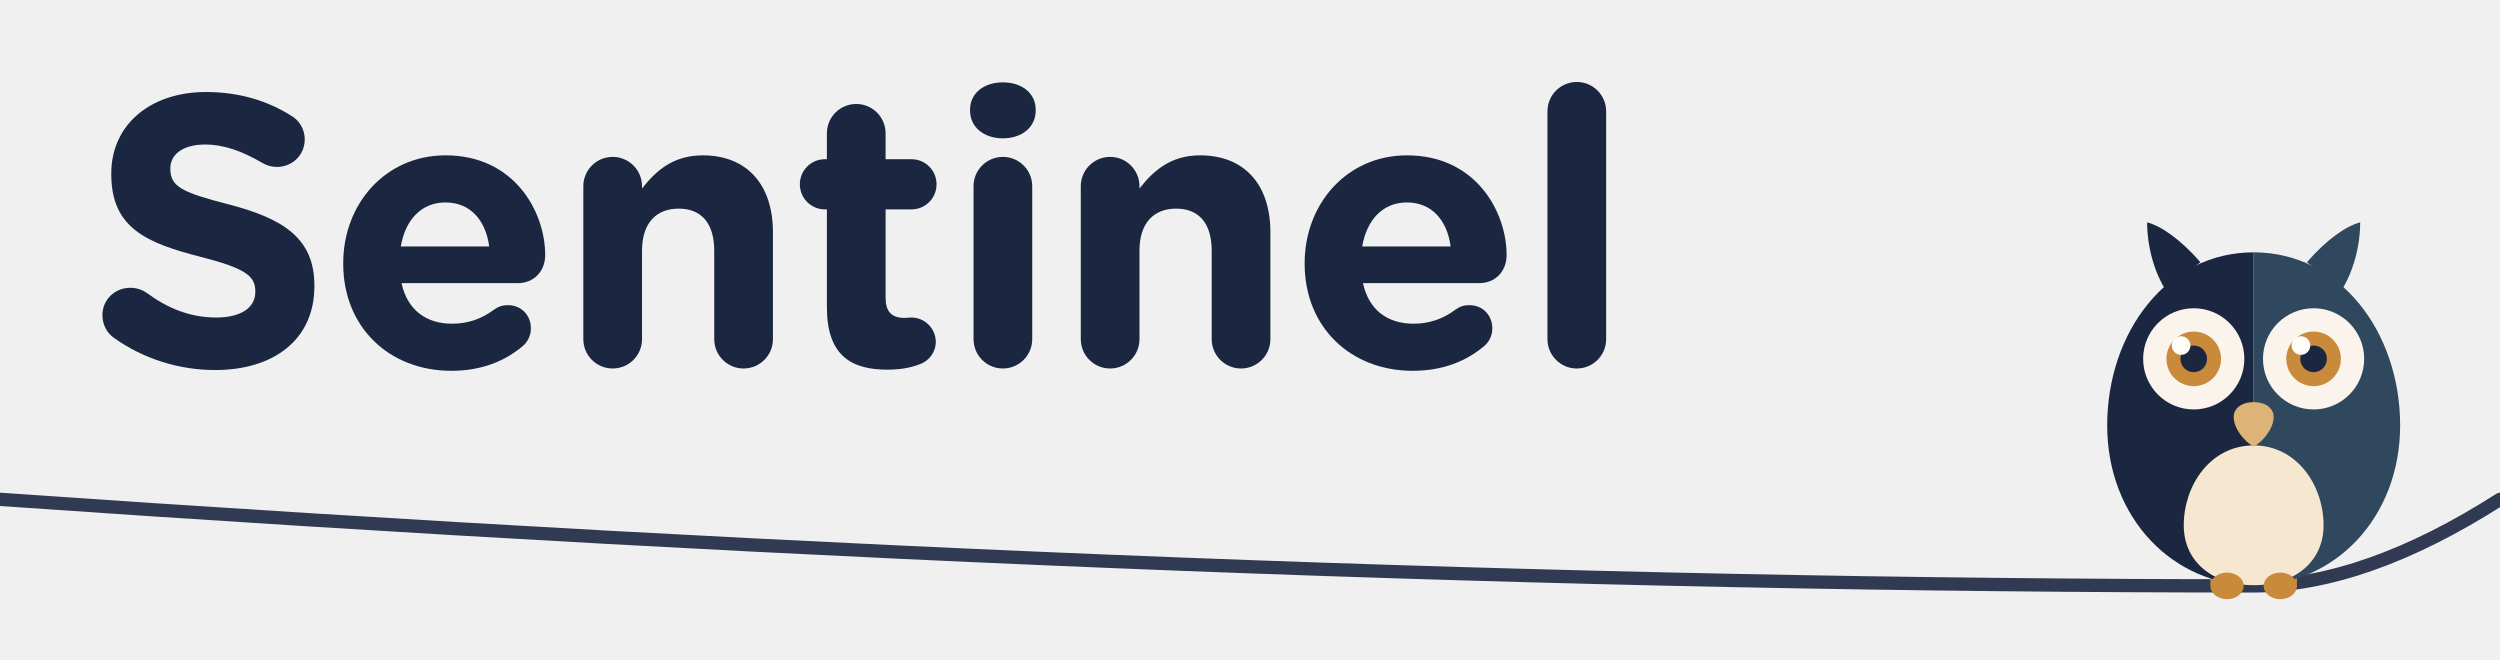
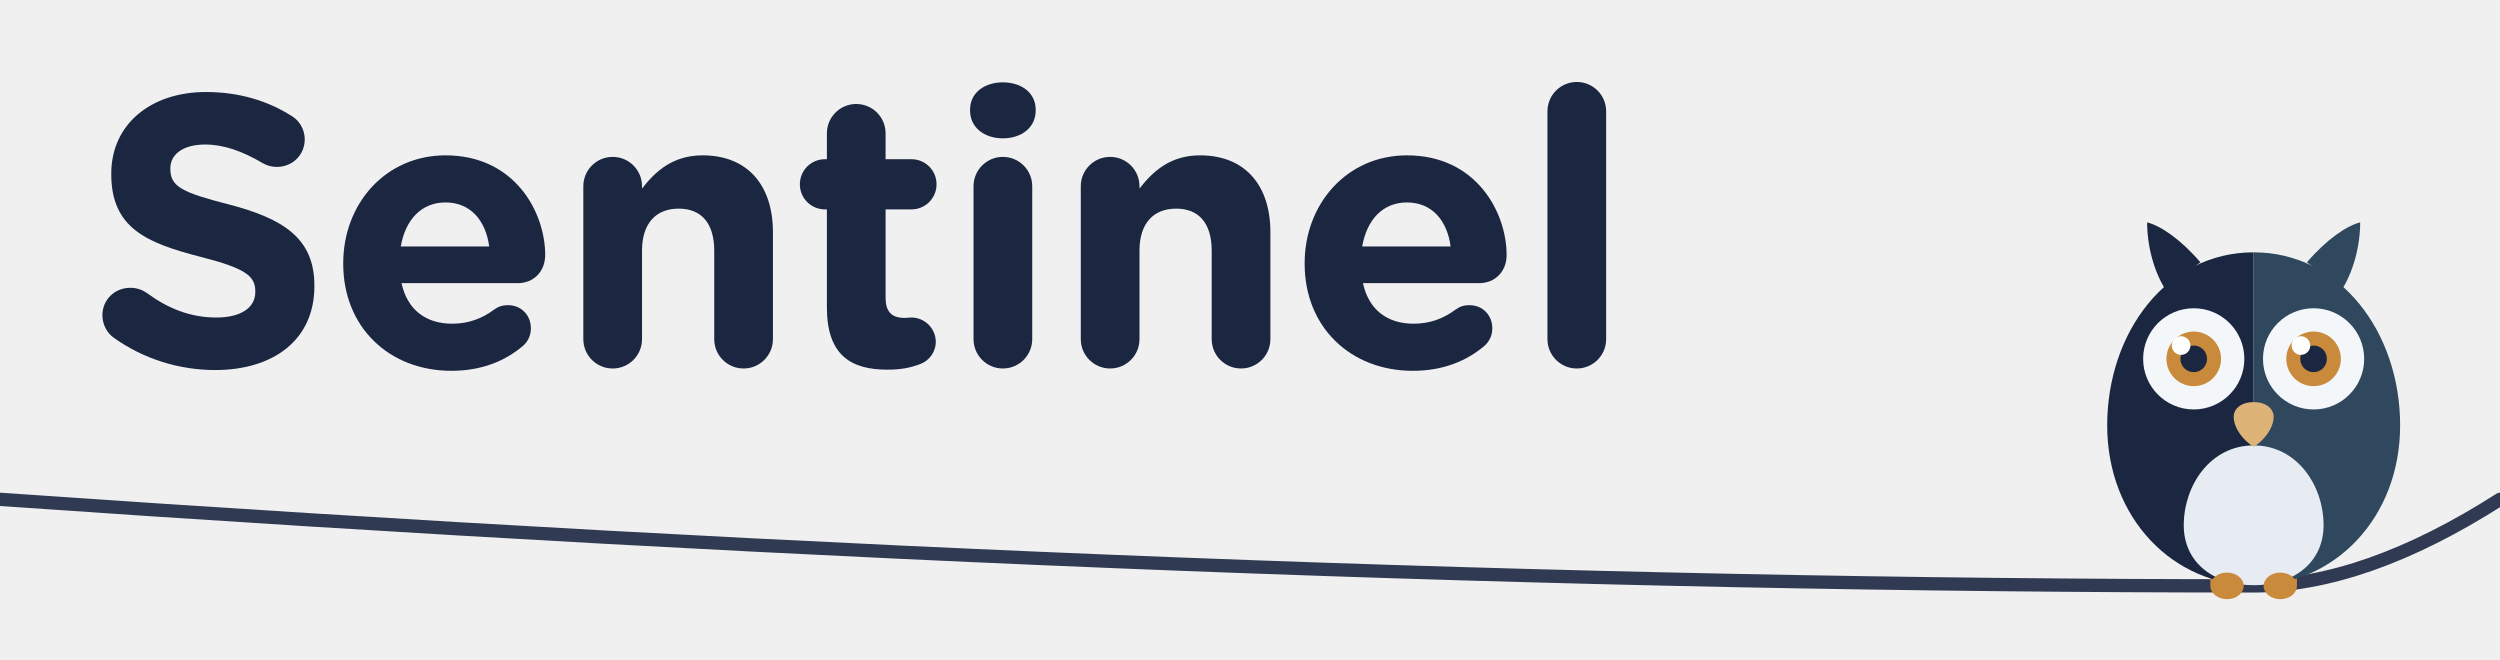
<svg xmlns="http://www.w3.org/2000/svg" viewBox="0 0 751 198" width="751" height="198" role="img" aria-label="Sentinel">
  <path d="M0,150.0 Q372.4,176.0 677.0,176.0 Q710.3,176.0 751,150.0" fill="none" stroke="#1b2741" stroke-width="4.0" stroke-linecap="round" opacity="0.9" />
  <g transform="translate(613.00,61.80) scale(2)">
    <path fill="#1b2741" d="M24,8.5 C21,5 18,3 16,2.5 C16,6 17,10 19,13 C20.5,11.2 22.3,9.7 24,8.5 Z" />
    <path fill="#2f485e" d="M40,8.5 C43,5 46,3 48,2.5 C48,6 47,10 45,13 C43.5,11.2 41.7,9.7 40,8.5 Z" />
    <rect fill="#c98a3c" x="25.5" y="54.0" width="5" height="4.5" rx="2" />
    <rect fill="#c98a3c" x="33.5" y="54.0" width="5" height="4.5" rx="2" />
    <path fill="#1b2741" d="M32,7 C19,7 10,19 10,33 C10,47 20,57 32,57 Z" />
    <path fill="#2f485e" d="M32,7 C45,7 54,19 54,33 C54,47 44,57 32,57 Z" />
-     <path fill="#f5e7d0" d="M32,36 C25.5,36 21.5,42 21.5,48 C21.5,53.6 26,57 32,57 C38,57 42.5,53.6 42.5,48 C42.5,42 38.5,36 32,36 Z" />
-     <circle fill="#faf4ec" cx="23" cy="23" r="7.6" />
-     <circle fill="#faf4ec" cx="41" cy="23" r="7.6" />
+     <path fill="#e6ecf2" d="M32,36 C25.5,36 21.5,42 21.5,48 C21.5,53.6 26,57 32,57 C38,57 42.5,53.6 42.5,48 C42.5,42 38.5,36 32,36 Z" />
+     <circle fill="#f4f7fa" cx="23" cy="23" r="7.6" />
+     <circle fill="#f4f7fa" cx="41" cy="23" r="7.6" />
    <circle fill="#c98a3c" cx="23" cy="23" r="4.1" />
    <circle fill="#1b2741" cx="23" cy="23" r="2.0" />
    <circle fill="#c98a3c" cx="41" cy="23" r="4.1" />
    <circle fill="#1b2741" cx="41" cy="23" r="2.0" />
-     <circle fill="#fffdf9" cx="21.1" cy="21.0" r="1.4" />
-     <circle fill="#fffdf9" cx="39.1" cy="21.0" r="1.4" />
+     <circle fill="#ffffff" cx="21.1" cy="21.0" r="1.4" />
+     <circle fill="#ffffff" cx="39.1" cy="21.0" r="1.4" />
    <path fill="#ddb377" d="M32,29.5 C30.1,29.5 29,30.5 29,31.7 C29,33.5 30.6,35.4 32,36.2 C33.4,35.4 35,33.5 35,31.7 C35,30.5 33.9,29.5 32,29.5 Z" />
  </g>
  <rect fill="#c98a3c" x="664.00" y="172.00" width="10.00" height="8.0" rx="5.00" />
  <rect fill="#c98a3c" x="680.00" y="172.00" width="10.00" height="8.0" rx="5.00" />
  <g fill="#1b2741" transform="translate(26.00,110.00)">
    <path transform="translate(0.000,0)" d="M 38.629 1.16 C 56.145 1.16 68.441 -7.887 68.441 -24.012 L 68.441 -24.242 C 68.441 -38.395 59.16 -44.312 42.688 -48.605 C 28.652 -52.199 25.172 -53.941 25.172 -59.277 L 25.172 -59.508 C 25.172 -63.453 28.77 -66.586 35.613 -66.586 C 41.18 -66.586 46.746 -64.613 52.664 -61.133 C 54.055 -60.32 55.449 -59.855 57.188 -59.855 C 61.828 -59.855 65.539 -63.453 65.539 -68.094 C 65.539 -71.57 63.566 -74.008 61.598 -75.168 C 54.289 -79.809 45.703 -82.359 35.844 -82.359 C 19.258 -82.359 7.426 -72.617 7.426 -57.883 L 7.426 -57.652 C 7.426 -41.527 17.98 -37.004 34.336 -32.828 C 47.906 -29.348 50.691 -27.027 50.691 -22.504 L 50.691 -22.273 C 50.691 -17.516 46.285 -14.617 38.977 -14.617 C 31.09 -14.617 24.359 -17.398 18.211 -21.926 C 17.051 -22.734 15.43 -23.547 13.109 -23.547 C 8.469 -23.547 4.758 -19.953 4.758 -15.312 C 4.758 -12.527 6.148 -9.977 8.121 -8.586 C 17.168 -2.09 27.957 1.16 38.629 1.16 Z M 38.629 1.16" />
    <path transform="translate(72.234,0)" d="M 22.156 -35.961 C 23.547 -43.965 28.305 -49.184 35.613 -49.184 C 43.035 -49.184 47.676 -43.848 48.719 -35.961 Z M 58.93 -6.148 C 60.203 -7.309 61.246 -9.047 61.246 -11.367 C 61.246 -15.312 58.348 -18.328 54.402 -18.328 C 52.547 -18.328 51.387 -17.863 50.113 -16.938 C 46.516 -14.27 42.457 -12.762 37.586 -12.762 C 29.695 -12.762 24.129 -16.938 22.387 -24.941 L 57.305 -24.941 C 61.945 -24.941 65.539 -28.305 65.539 -33.406 C 65.539 -46.285 56.375 -63.336 35.613 -63.336 C 17.516 -63.336 4.871 -48.719 4.871 -30.973 L 4.871 -30.738 C 4.871 -11.715 18.676 1.391 37.352 1.391 C 46.398 1.391 53.477 -1.508 58.93 -6.148 Z M 58.93 -6.148" />
    <path transform="translate(141.344,0)" d="M 7.887 -8.121 C 7.887 -3.246 11.832 0.695 16.703 0.695 C 21.574 0.695 25.52 -3.246 25.52 -8.121 L 25.52 -34.684 C 25.52 -43.035 29.812 -47.328 36.539 -47.328 C 43.27 -47.328 47.211 -43.035 47.211 -34.684 L 47.211 -8.121 C 47.211 -3.246 51.156 0.695 56.027 0.695 C 60.898 0.695 64.844 -3.246 64.844 -8.121 L 64.844 -40.254 C 64.844 -54.52 57.07 -63.336 43.73 -63.336 C 34.801 -63.336 29.578 -58.578 25.52 -53.359 L 25.52 -54.055 C 25.52 -58.93 21.574 -62.871 16.703 -62.871 C 11.832 -62.871 7.887 -58.93 7.887 -54.055 Z M 7.887 -8.121" />
    <path transform="translate(211.609,0)" d="M 28.883 1.043 C 32.711 1.043 35.727 0.578 38.977 -0.695 C 41.41 -1.625 43.5 -4.176 43.5 -7.309 C 43.5 -11.367 40.137 -14.617 36.191 -14.617 C 35.844 -14.617 34.684 -14.5 34.105 -14.5 C 30.16 -14.5 28.422 -16.473 28.422 -20.531 L 28.422 -47.098 L 36.191 -47.098 C 40.367 -47.098 43.73 -50.461 43.73 -54.637 C 43.73 -58.812 40.367 -62.176 36.191 -62.176 L 28.422 -62.176 L 28.422 -69.949 C 28.422 -74.82 24.477 -78.766 19.605 -78.766 C 14.73 -78.766 10.789 -74.82 10.789 -69.949 L 10.789 -62.176 L 10.207 -62.176 C 6.031 -62.176 2.668 -58.812 2.668 -54.637 C 2.668 -50.461 6.031 -47.098 10.207 -47.098 L 10.789 -47.098 L 10.789 -17.633 C 10.789 -3.246 18.098 1.043 28.883 1.043 Z M 28.883 1.043" />
    <path transform="translate(257.750,0)" d="M 7.656 -76.793 C 7.656 -71.688 11.949 -68.441 17.516 -68.441 C 23.086 -68.441 27.375 -71.688 27.375 -76.793 L 27.375 -77.023 C 27.375 -82.129 23.086 -85.262 17.516 -85.262 C 11.949 -85.262 7.656 -82.129 7.656 -77.023 Z M 8.699 -8.121 C 8.699 -3.246 12.645 0.695 17.516 0.695 C 22.387 0.695 26.332 -3.246 26.332 -8.121 L 26.332 -54.055 C 26.332 -58.93 22.387 -62.871 17.516 -62.871 C 12.645 -62.871 8.699 -58.93 8.699 -54.055 Z M 8.699 -8.121" />
    <path transform="translate(290.781,0)" d="M 7.887 -8.121 C 7.887 -3.246 11.832 0.695 16.703 0.695 C 21.574 0.695 25.52 -3.246 25.52 -8.121 L 25.52 -34.684 C 25.52 -43.035 29.812 -47.328 36.539 -47.328 C 43.27 -47.328 47.211 -43.035 47.211 -34.684 L 47.211 -8.121 C 47.211 -3.246 51.156 0.695 56.027 0.695 C 60.898 0.695 64.844 -3.246 64.844 -8.121 L 64.844 -40.254 C 64.844 -54.52 57.07 -63.336 43.73 -63.336 C 34.801 -63.336 29.578 -58.578 25.52 -53.359 L 25.52 -54.055 C 25.52 -58.93 21.574 -62.871 16.703 -62.871 C 11.832 -62.871 7.887 -58.93 7.887 -54.055 Z M 7.887 -8.121" />
    <path transform="translate(361.047,0)" d="M 22.156 -35.961 C 23.547 -43.965 28.305 -49.184 35.613 -49.184 C 43.035 -49.184 47.676 -43.848 48.719 -35.961 Z M 58.93 -6.148 C 60.203 -7.309 61.246 -9.047 61.246 -11.367 C 61.246 -15.312 58.348 -18.328 54.402 -18.328 C 52.547 -18.328 51.387 -17.863 50.113 -16.938 C 46.516 -14.27 42.457 -12.762 37.586 -12.762 C 29.695 -12.762 24.129 -16.938 22.387 -24.941 L 57.305 -24.941 C 61.945 -24.941 65.539 -28.305 65.539 -33.406 C 65.539 -46.285 56.375 -63.336 35.613 -63.336 C 17.516 -63.336 4.871 -48.719 4.871 -30.973 L 4.871 -30.738 C 4.871 -11.715 18.676 1.391 37.352 1.391 C 46.398 1.391 53.477 -1.508 58.93 -6.148 Z M 58.93 -6.148" />
    <path transform="translate(430.156,0)" d="M 8.699 -8.121 C 8.699 -3.246 12.645 0.695 17.516 0.695 C 22.387 0.695 26.332 -3.246 26.332 -8.121 L 26.332 -76.559 C 26.332 -81.434 22.387 -85.375 17.516 -85.375 C 12.645 -85.375 8.699 -81.434 8.699 -76.559 Z M 8.699 -8.121" />
  </g>
</svg>
